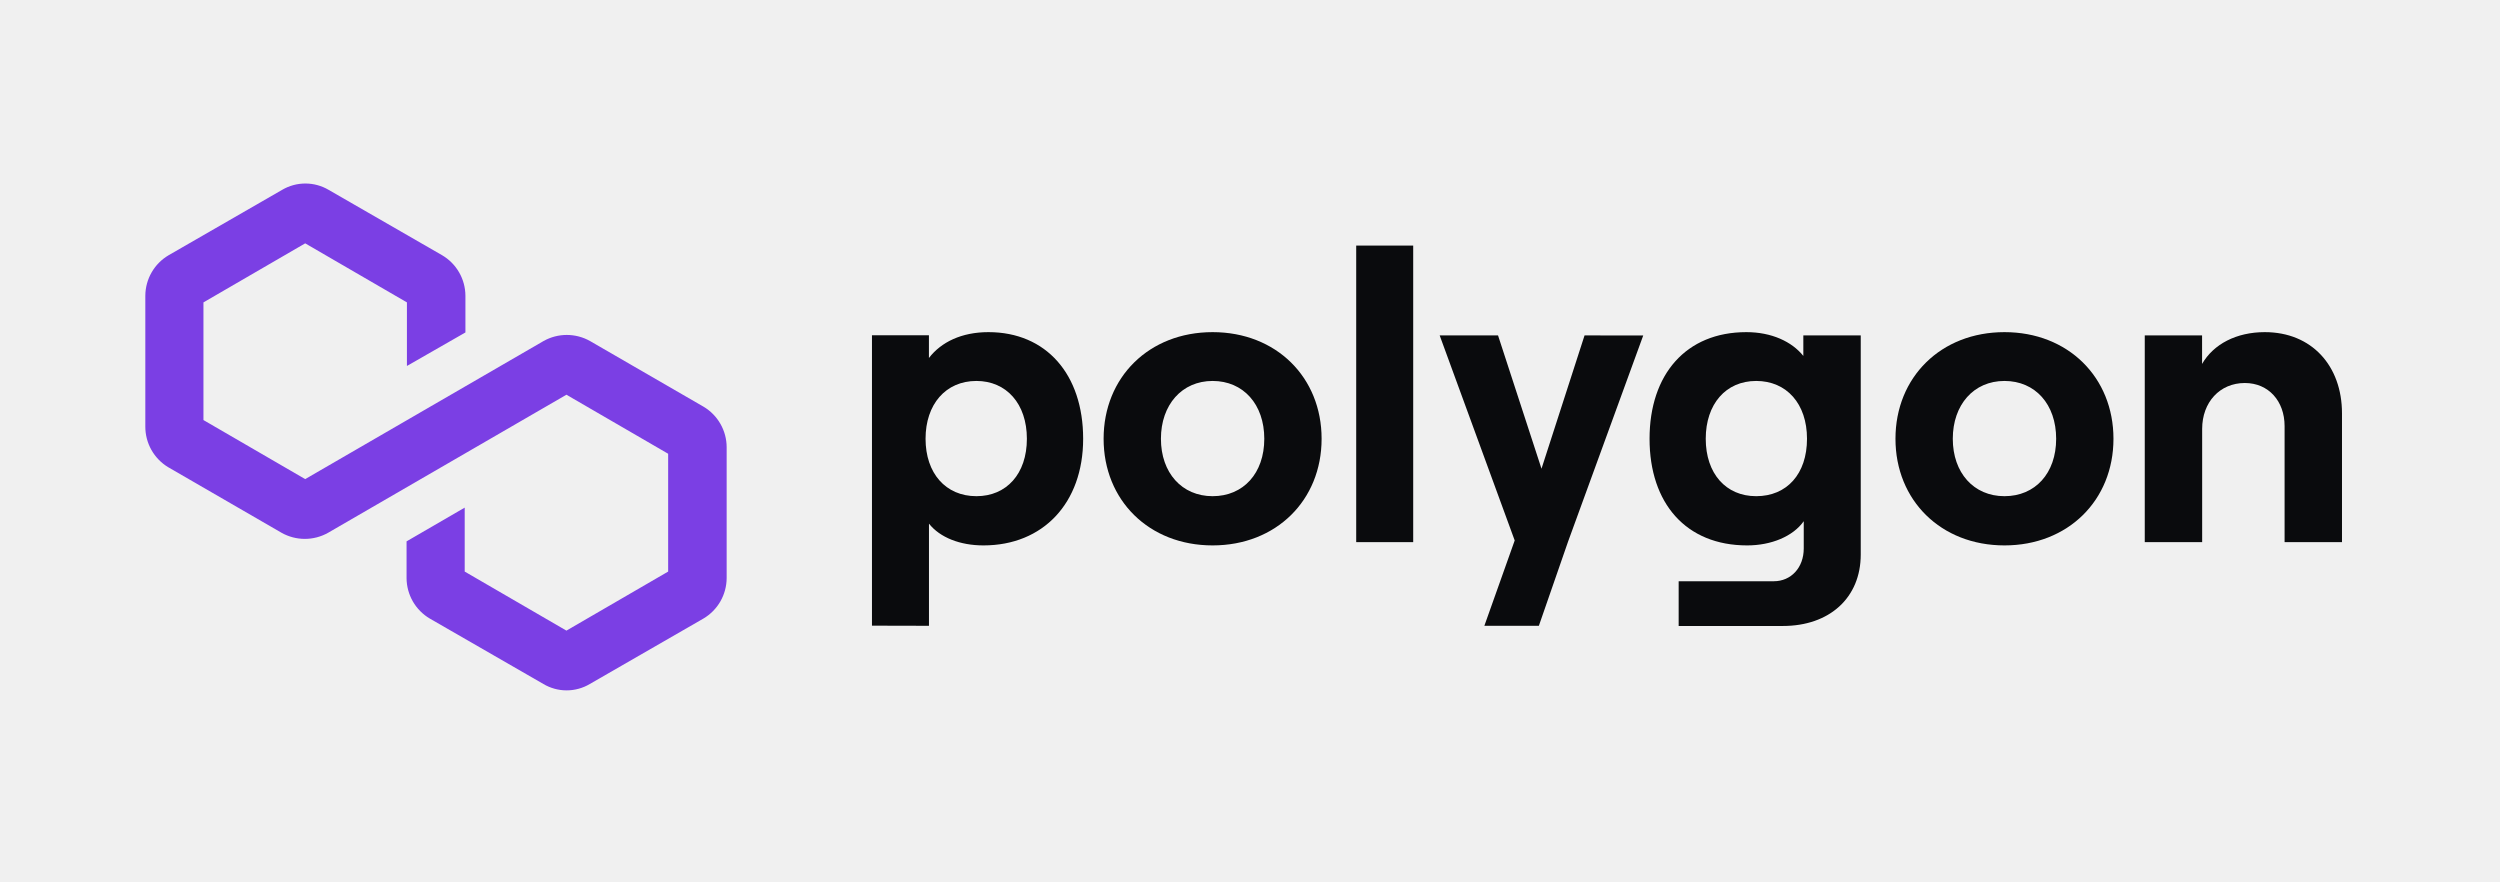
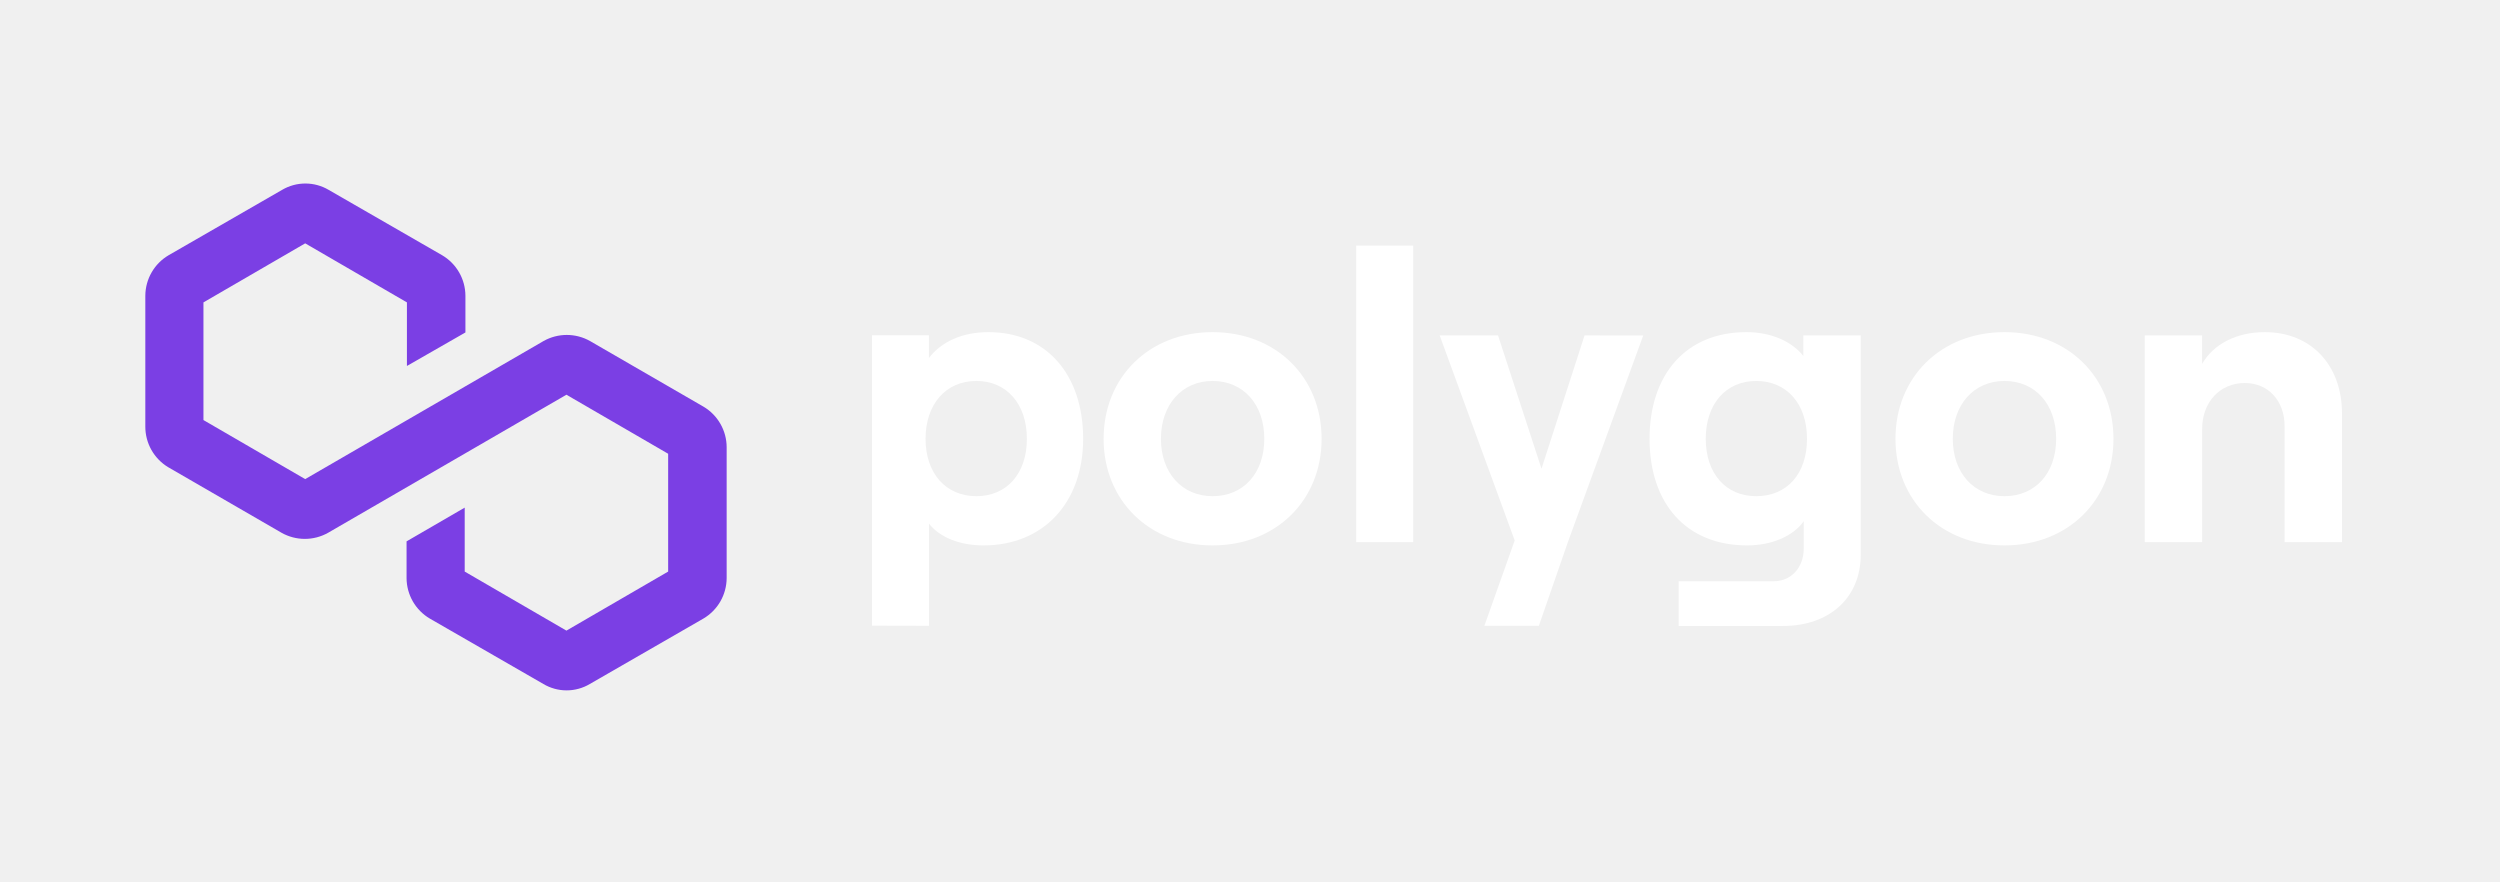
<svg xmlns="http://www.w3.org/2000/svg" width="207" height="73" viewBox="0 0 207 73" fill="none">
  <path d="M60.167 37.019V47.871C60.163 48.548 59.983 49.212 59.646 49.799C59.308 50.385 58.824 50.874 58.241 51.218L48.84 56.633C48.258 56.98 47.593 57.163 46.915 57.163C46.237 57.163 45.572 56.98 44.99 56.633L35.589 51.218C35.005 50.874 34.522 50.385 34.184 49.799C33.847 49.212 33.667 48.548 33.663 47.871V44.825L38.477 42.031V47.326L46.9 52.215L55.323 47.326V37.571L46.9 32.683L27.165 44.115C26.578 44.446 25.914 44.62 25.24 44.62C24.565 44.62 23.902 44.446 23.314 44.115L13.913 38.677C13.339 38.328 12.865 37.837 12.535 37.252C12.206 36.666 12.033 36.006 12.033 35.334V24.481C12.037 23.805 12.217 23.14 12.554 22.554C12.892 21.967 13.376 21.478 13.959 21.135L23.36 15.72C23.943 15.376 24.608 15.195 25.285 15.195C25.962 15.195 26.627 15.376 27.21 15.72L36.611 21.135C37.194 21.478 37.678 21.967 38.016 22.554C38.353 23.14 38.533 23.805 38.537 24.481V27.527L33.693 30.302V25.038L25.27 20.149L16.846 25.038V34.781L25.27 39.67L45.005 28.238C45.592 27.907 46.255 27.733 46.93 27.733C47.605 27.733 48.268 27.907 48.855 28.238L58.256 33.676C58.836 34.021 59.317 34.51 59.651 35.096C59.986 35.682 60.164 36.344 60.167 37.019V37.019Z" fill="#7B3FE4" />
-   <path d="M76.919 51.816V43.359C77.836 44.513 79.502 45.16 81.431 45.16C86.357 45.16 89.685 41.663 89.685 36.331C89.685 30.998 86.628 27.501 81.841 27.501C79.634 27.501 77.934 28.317 76.915 29.641V27.76H72.199V51.805L76.919 51.816ZM80.848 41.084C78.299 41.084 76.636 39.181 76.636 36.331C76.636 33.48 78.299 31.543 80.848 31.543C83.326 31.543 85.026 33.424 85.026 36.331C85.026 39.237 83.338 41.084 80.848 41.084Z" fill="#0A0B0D" />
-   <path d="M100.404 45.16C105.669 45.16 109.429 41.422 109.429 36.331C109.429 31.239 105.669 27.501 100.404 27.501C95.139 27.501 91.379 31.235 91.379 36.331C91.379 41.426 95.139 45.16 100.404 45.16ZM100.404 41.084C97.858 41.084 96.125 39.147 96.125 36.331C96.125 33.514 97.862 31.543 100.404 31.543C102.946 31.543 104.683 33.476 104.683 36.331C104.683 39.185 102.953 41.084 100.404 41.084Z" fill="#0A0B0D" />
-   <path d="M117.013 44.889V20.334H112.294V44.889H117.013Z" fill="#0A0B0D" />
-   <path d="M131.201 27.772L127.636 38.809L124.037 27.772H119.205L125.417 44.75L122.905 51.816H127.418L129.843 44.825L136.059 27.779L131.201 27.772Z" fill="#0A0B0D" />
-   <path d="M149.316 29.471C148.364 28.283 146.684 27.501 144.596 27.501C139.603 27.501 136.583 30.998 136.583 36.331C136.583 41.663 139.591 45.16 144.664 45.16C146.668 45.16 148.466 44.408 149.35 43.156V45.412C149.35 47.006 148.297 48.127 146.872 48.127H138.993V51.831H147.62C151.489 51.831 154.069 49.488 154.069 45.919V27.772H149.316V29.471ZM145.412 41.084C142.897 41.084 141.235 39.203 141.235 36.331C141.235 33.458 142.897 31.543 145.412 31.543C147.928 31.543 149.62 33.424 149.62 36.331C149.62 39.237 147.958 41.084 145.412 41.084Z" fill="#0A0B0D" />
-   <path d="M165.97 45.16C171.235 45.16 174.995 41.422 174.995 36.331C174.995 31.239 171.235 27.501 165.97 27.501C160.706 27.501 156.945 31.235 156.945 36.331C156.945 41.426 160.706 45.16 165.97 45.16ZM165.97 41.084C163.421 41.084 161.691 39.147 161.691 36.331C161.691 33.514 163.421 31.543 165.97 31.543C168.52 31.543 170.25 33.476 170.25 36.331C170.25 39.185 168.516 41.084 165.97 41.084Z" fill="#0A0B0D" />
-   <path d="M182.339 44.889V35.514C182.339 33.307 183.798 31.713 185.87 31.713C187.841 31.713 189.164 33.217 189.164 35.278V44.889H193.917V34.225C193.917 30.284 191.406 27.501 187.525 27.501C185.182 27.501 183.283 28.486 182.332 30.133V27.772H177.586V44.889H182.339Z" fill="#0A0B0D" />
+   <path d="M76.919 51.816V43.359C77.836 44.513 79.502 45.16 81.431 45.16C86.357 45.16 89.685 41.663 89.685 36.331C89.685 30.998 86.628 27.501 81.841 27.501C79.634 27.501 77.934 28.317 76.915 29.641V27.76H72.199V51.805L76.919 51.816ZM80.848 41.084C78.299 41.084 76.636 39.181 76.636 36.331C76.636 33.48 78.299 31.543 80.848 31.543C83.326 31.543 85.026 33.424 85.026 36.331C85.026 39.237 83.338 41.084 80.848 41.084Z" fill="white" />
+   <path d="M100.404 45.16C105.669 45.16 109.429 41.422 109.429 36.331C109.429 31.239 105.669 27.501 100.404 27.501C95.139 27.501 91.379 31.235 91.379 36.331C91.379 41.426 95.139 45.16 100.404 45.16ZM100.404 41.084C97.858 41.084 96.125 39.147 96.125 36.331C96.125 33.514 97.862 31.543 100.404 31.543C102.946 31.543 104.683 33.476 104.683 36.331C104.683 39.185 102.953 41.084 100.404 41.084Z" fill="white" />
+   <path d="M117.013 44.889V20.334H112.294V44.889H117.013Z" fill="white" />
+   <path d="M131.201 27.772L127.636 38.809L124.037 27.772H119.205L125.417 44.75L122.905 51.816H127.418L129.843 44.825L136.059 27.779L131.201 27.772Z" fill="white" />
+   <path d="M149.316 29.471C148.364 28.283 146.684 27.501 144.596 27.501C139.603 27.501 136.583 30.998 136.583 36.331C136.583 41.663 139.591 45.16 144.664 45.16C146.668 45.16 148.466 44.408 149.35 43.156V45.412C149.35 47.006 148.297 48.127 146.872 48.127H138.993V51.831H147.62C151.489 51.831 154.069 49.488 154.069 45.919V27.772H149.316V29.471ZM145.412 41.084C142.897 41.084 141.235 39.203 141.235 36.331C141.235 33.458 142.897 31.543 145.412 31.543C147.928 31.543 149.62 33.424 149.62 36.331C149.62 39.237 147.958 41.084 145.412 41.084Z" fill="white" />
+   <path d="M165.97 45.16C171.235 45.16 174.995 41.422 174.995 36.331C174.995 31.239 171.235 27.501 165.97 27.501C160.706 27.501 156.945 31.235 156.945 36.331C156.945 41.426 160.706 45.16 165.97 45.16ZM165.97 41.084C163.421 41.084 161.691 39.147 161.691 36.331C161.691 33.514 163.421 31.543 165.97 31.543C168.52 31.543 170.25 33.476 170.25 36.331C170.25 39.185 168.516 41.084 165.97 41.084Z" fill="white" />
+   <path d="M182.339 44.889V35.514C182.339 33.307 183.798 31.713 185.87 31.713C187.841 31.713 189.164 33.217 189.164 35.278V44.889H193.917V34.225C193.917 30.284 191.406 27.501 187.525 27.501C185.182 27.501 183.283 28.486 182.332 30.133V27.772H177.586V44.889H182.339Z" fill="white" />
</svg>
